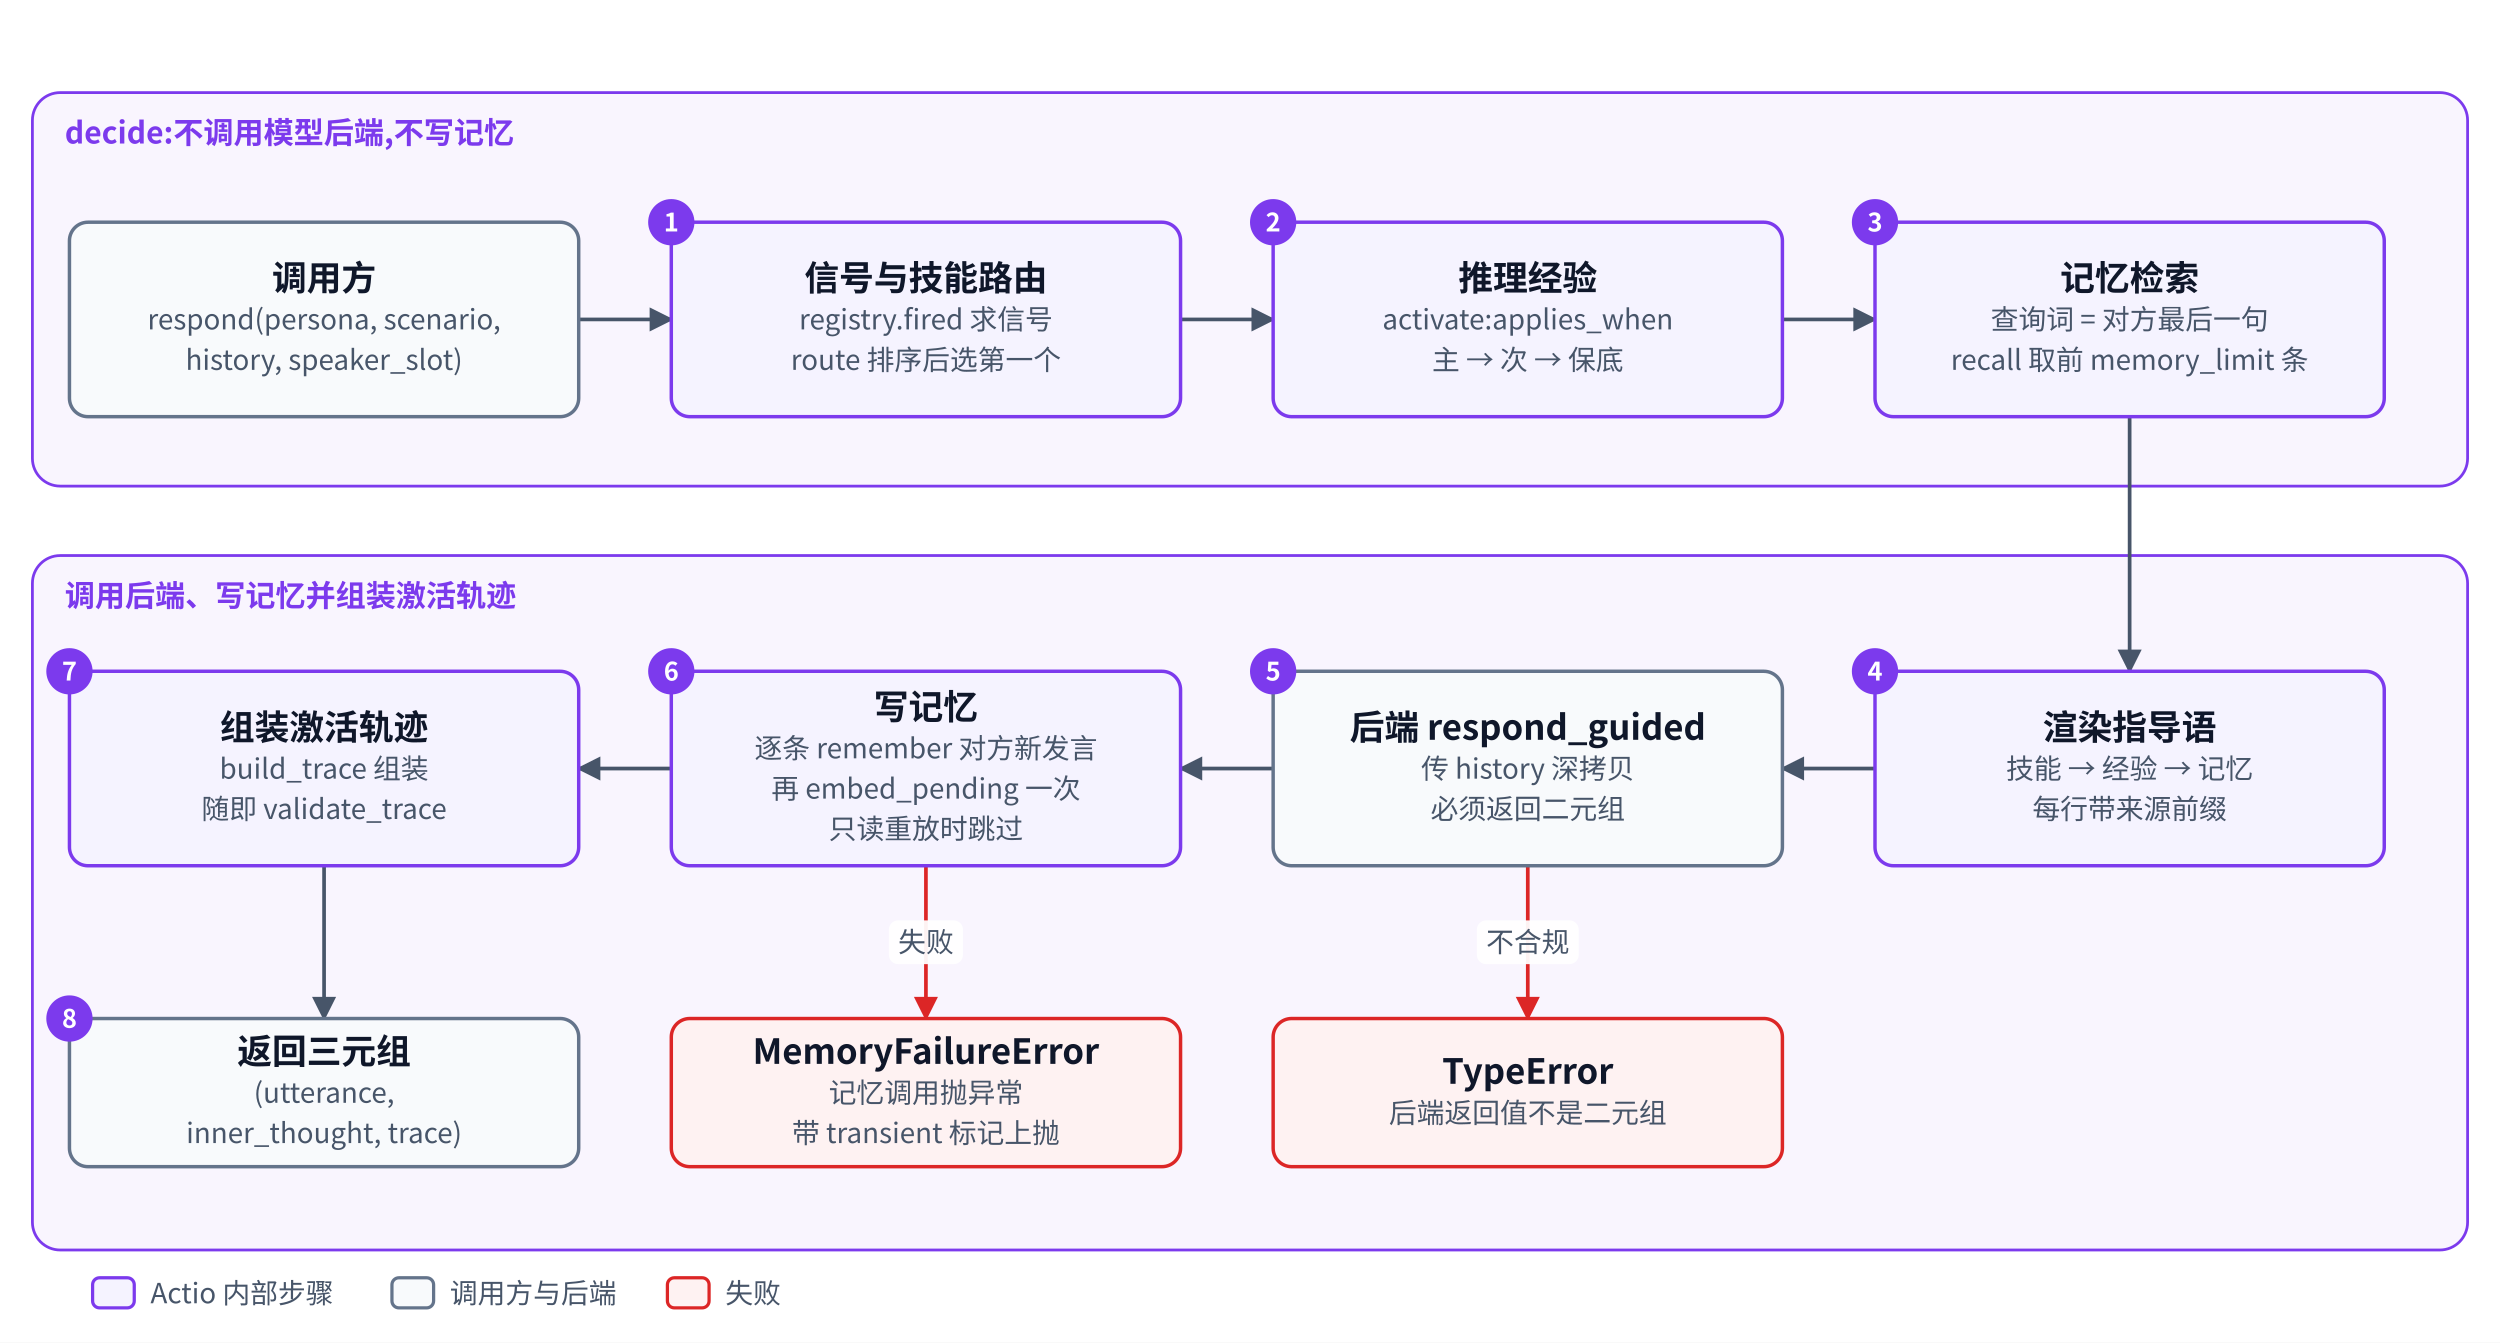
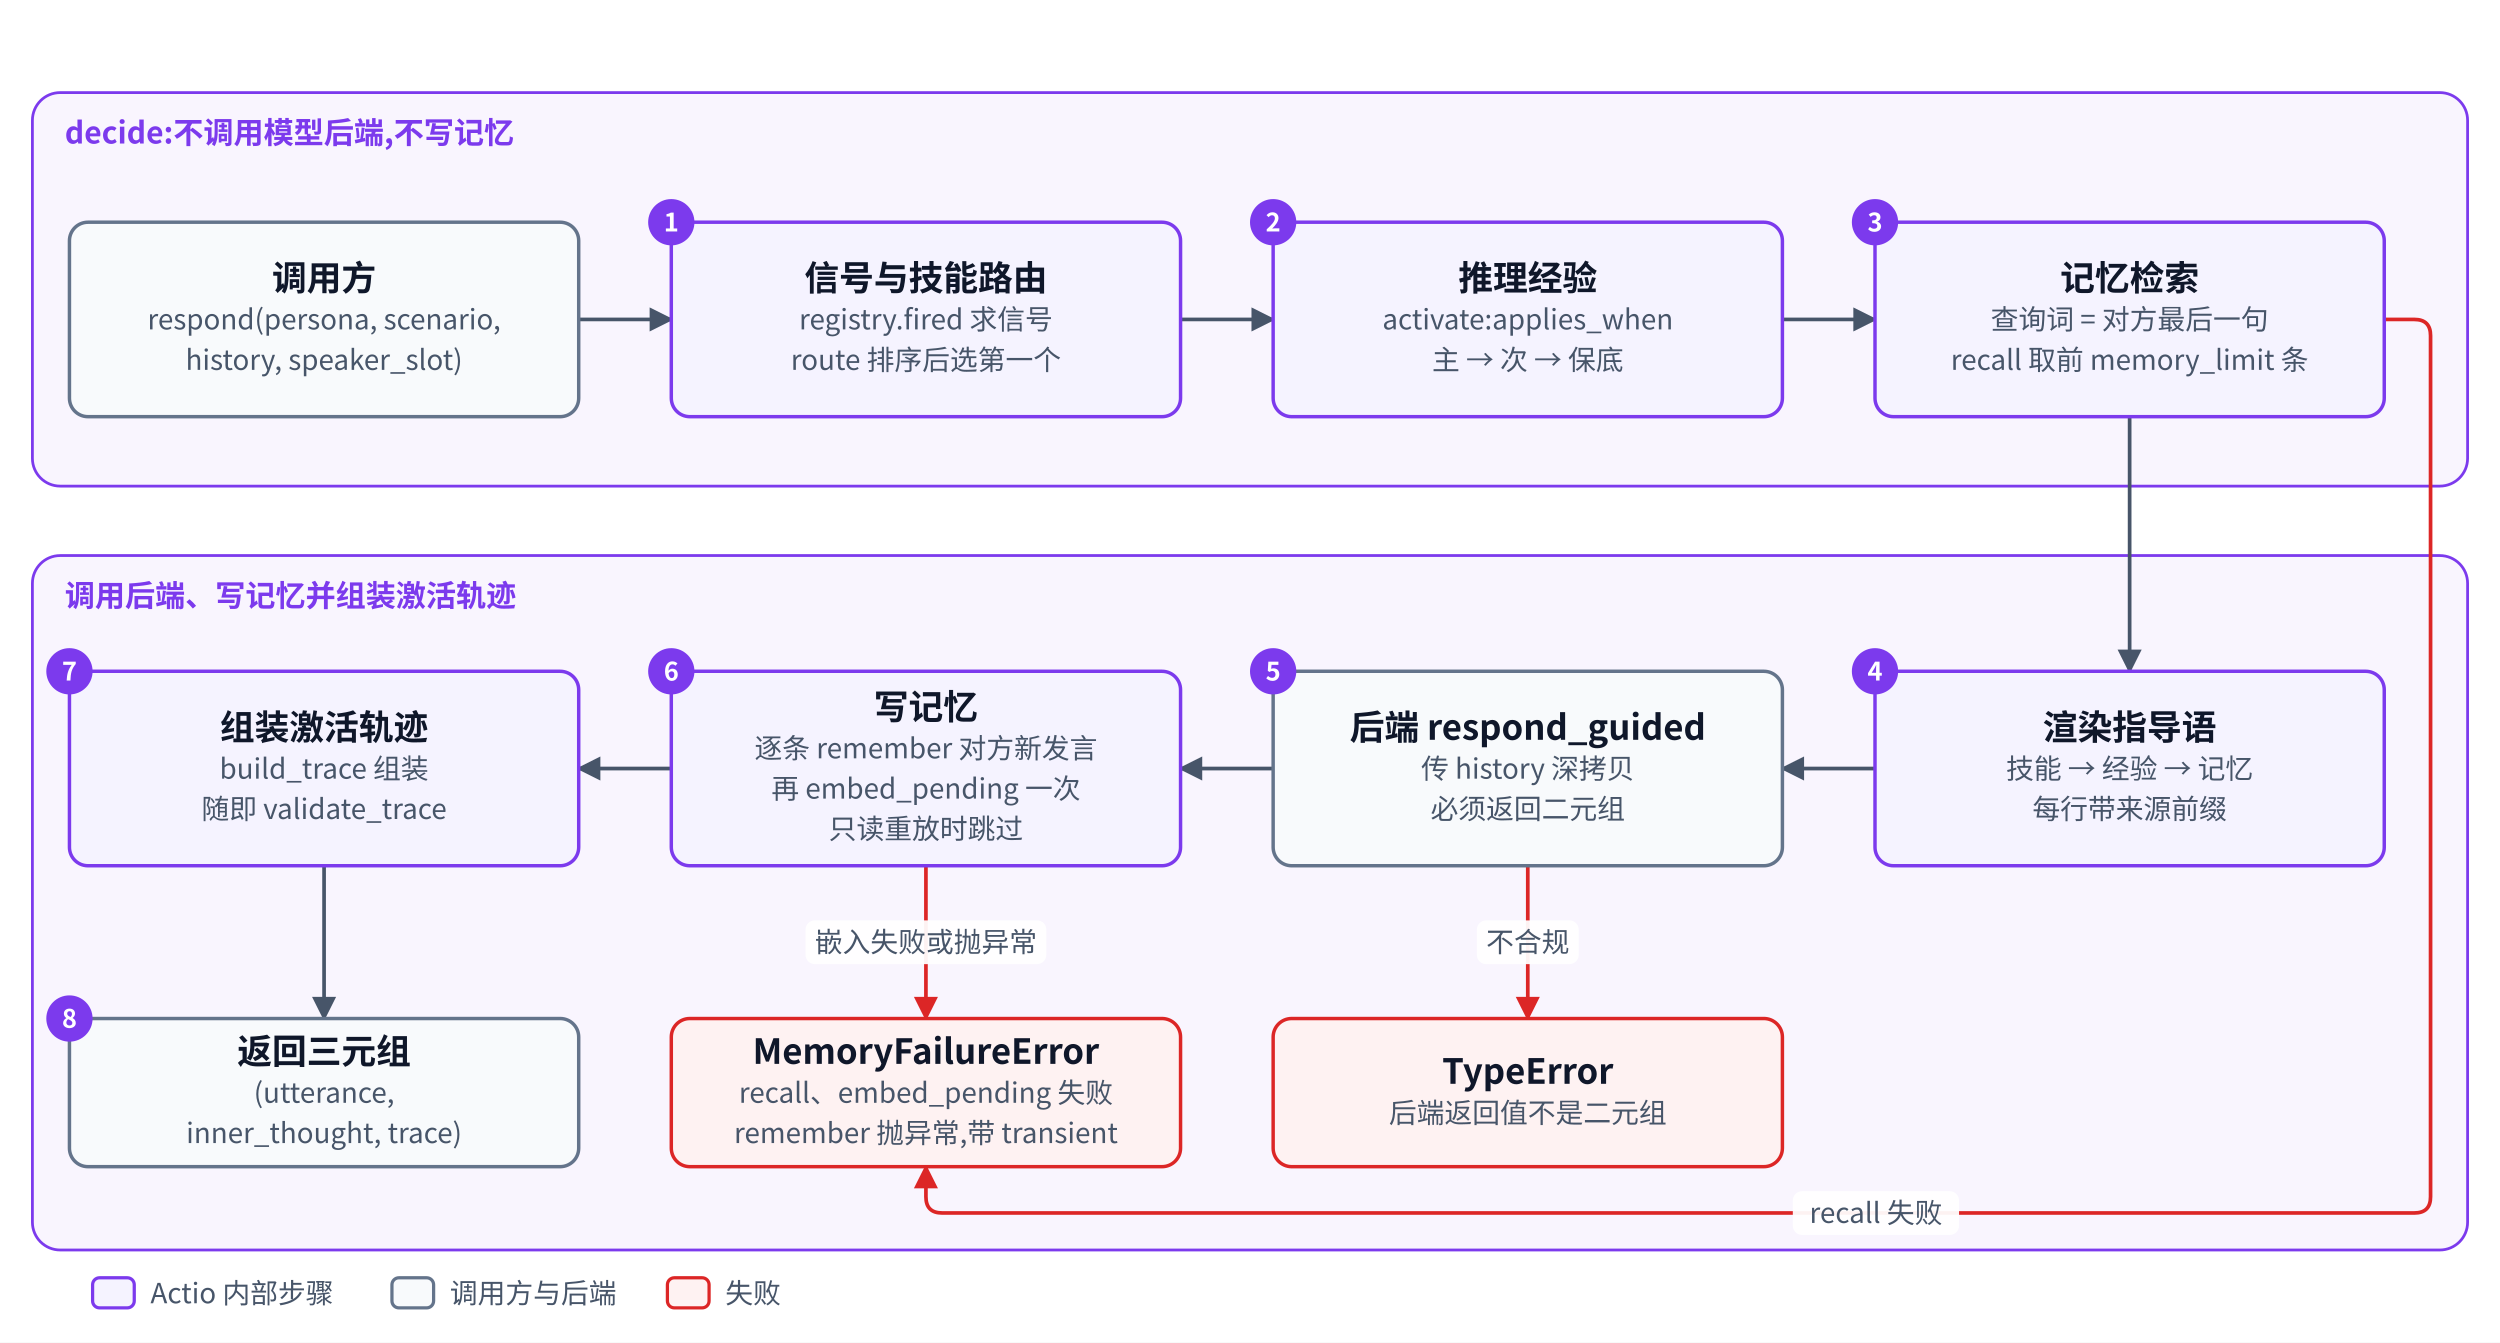
<svg xmlns="http://www.w3.org/2000/svg" viewBox="0 0 1080 580" width="1080" height="580" role="img" aria-labelledby="t d" font-family="-apple-system,BlinkMacSystemFont,'PingFang SC','Hiragino Sans GB','Noto Sans CJK SC','Microsoft YaHei','Segoe UI',Helvetica,Arial,sans-serif">
  <defs>
    <marker id="ah0" viewBox="0 0 10 10" refX="9" refY="5" markerWidth="6.5" markerHeight="6.5" orient="auto-start-reverse">
      <path d="M0,0 L10,5 L0,10 z" fill="#475569" />
    </marker>
    <marker id="ah1" viewBox="0 0 10 10" refX="9" refY="5" markerWidth="6.5" markerHeight="6.5" orient="auto-start-reverse">
      <path d="M0,0 L10,5 L0,10 z" fill="#dc2626" />
    </marker>
  </defs>
  <rect width="1080" height="580" fill="#ffffff" />
  <rect x="14" y="40" width="1052" height="170" rx="12" fill="#7c3aed" fill-opacity="0.05" stroke="#7c3aed" stroke-width="1.2" />
  <text x="28" y="62" text-anchor="start" font-size="13" font-weight="700" fill="#7c3aed">decide:不调用模型后端,不写记忆</text>
  <rect x="14" y="240" width="1052" height="300" rx="12" fill="#7c3aed" fill-opacity="0.05" stroke="#7c3aed" stroke-width="1.2" />
  <text x="28" y="262" text-anchor="start" font-size="13" font-weight="700" fill="#7c3aed">调用后端、写记忆并组装激活轨迹</text>
  <path d="M250.0,138.0 L290.0,138.0" fill="none" stroke="#475569" stroke-width="1.6" stroke-linejoin="round" stroke-linecap="round" marker-end="url(#ah0)" />
  <path d="M510.0,138.0 L550.0,138.0" fill="none" stroke="#475569" stroke-width="1.6" stroke-linejoin="round" stroke-linecap="round" marker-end="url(#ah0)" />
  <path d="M770.0,138.0 L810.0,138.0" fill="none" stroke="#475569" stroke-width="1.6" stroke-linejoin="round" stroke-linecap="round" marker-end="url(#ah0)" />
  <path d="M920.0,180.0 L920.0,290.0" fill="none" stroke="#475569" stroke-width="1.6" stroke-linejoin="round" stroke-linecap="round" marker-end="url(#ah0)" />
  <path d="M810.0,332.0 L770.0,332.0" fill="none" stroke="#475569" stroke-width="1.6" stroke-linejoin="round" stroke-linecap="round" marker-end="url(#ah0)" />
  <path d="M550.0,332.0 L510.0,332.0" fill="none" stroke="#475569" stroke-width="1.6" stroke-linejoin="round" stroke-linecap="round" marker-end="url(#ah0)" />
  <path d="M290.0,332.0 L250.0,332.0" fill="none" stroke="#475569" stroke-width="1.6" stroke-linejoin="round" stroke-linecap="round" marker-end="url(#ah0)" />
  <path d="M140.0,374.0 L140.0,440.0" fill="none" stroke="#475569" stroke-width="1.6" stroke-linejoin="round" stroke-linecap="round" marker-end="url(#ah0)" />
  <path d="M660.0,374.0 L660.0,440.0" fill="none" stroke="#dc2626" stroke-width="1.6" stroke-linejoin="round" stroke-linecap="round" marker-end="url(#ah1)" />
  <path d="M400.0,374.0 L400.0,440.0" fill="none" stroke="#dc2626" stroke-width="1.6" stroke-linejoin="round" stroke-linecap="round" marker-end="url(#ah1)" />
+   <path d="M1030.0,138.0 L1043.0,138.0 Q1050.0,138.0 1050.0,145.0 L1050.0,517.0 Q1050.0,524.0 1043.0,524.0 L407.0,524.0 Q400.0,524.0 400.0,517.0 L400.0,504.0" fill="none" stroke="#dc2626" stroke-width="1.6" stroke-linejoin="round" stroke-linecap="round" marker-end="url(#ah1)" />
  <rect x="30" y="96" width="220" height="84" rx="8" fill="#f8fafc" stroke="#64748b" stroke-width="1.5" />
  <text x="140.0" y="125.5" text-anchor="middle" font-size="15" font-weight="700" fill="#0f172a">调用方</text>
  <text x="140.0" y="142.3" text-anchor="middle" font-size="12" fill="#475569">respond(persona, scenario,</text>
  <text x="140.0" y="159.8" text-anchor="middle" font-size="12" fill="#475569">history, speaker_slot)</text>
  <rect x="290" y="96" width="220" height="84" rx="8" fill="#f5f3ff" stroke="#7c3aed" stroke-width="1.5" />
  <text x="400.0" y="125.5" text-anchor="middle" font-size="15" font-weight="700" fill="#0f172a">信号与技能路由</text>
  <text x="400.0" y="142.3" text-anchor="middle" font-size="12" fill="#475569">registry.fired 求信号</text>
  <text x="400.0" y="159.8" text-anchor="middle" font-size="12" fill="#475569">route 排序后选第一个</text>
  <rect x="550" y="96" width="220" height="84" rx="8" fill="#f5f3ff" stroke="#7c3aed" stroke-width="1.5" />
  <text x="660.0" y="125.5" text-anchor="middle" font-size="15" font-weight="700" fill="#0f172a">推理经验</text>
  <text x="660.0" y="142.3" text-anchor="middle" font-size="12" fill="#475569">activate:applies_when</text>
  <text x="660.0" y="159.8" text-anchor="middle" font-size="12" fill="#475569">主 → 次 → 保底</text>
  <rect x="810" y="96" width="220" height="84" rx="8" fill="#f5f3ff" stroke="#7c3aed" stroke-width="1.5" />
  <text x="920.0" y="125.5" text-anchor="middle" font-size="15" font-weight="700" fill="#0f172a">记忆检索</text>
  <text x="920.0" y="142.3" text-anchor="middle" font-size="12" fill="#475569">查询词 = 对方最后一句</text>
  <text x="920.0" y="159.8" text-anchor="middle" font-size="12" fill="#475569">recall 取前 memory_limit 条</text>
  <rect x="810" y="290" width="220" height="84" rx="8" fill="#f5f3ff" stroke="#7c3aed" stroke-width="1.5" />
  <text x="920.0" y="319.6" text-anchor="middle" font-size="15" font-weight="700" fill="#0f172a">渲染指导语</text>
  <text x="920.0" y="336.4" text-anchor="middle" font-size="12" fill="#475569">技能 → 经验 → 记忆</text>
  <text x="920.0" y="353.8" text-anchor="middle" font-size="12" fill="#475569">每行带来源前缀</text>
  <rect x="550" y="290" width="220" height="84" rx="8" fill="#f8fafc" stroke="#64748b" stroke-width="1.5" />
  <text x="660.0" y="319.6" text-anchor="middle" font-size="15" font-weight="700" fill="#0f172a">后端 respond_guided</text>
  <text x="660.0" y="336.4" text-anchor="middle" font-size="12" fill="#475569">传 history 深拷贝</text>
  <text x="660.0" y="353.8" text-anchor="middle" font-size="12" fill="#475569">必须返回二元组</text>
  <rect x="290" y="290" width="220" height="84" rx="8" fill="#f5f3ff" stroke="#7c3aed" stroke-width="1.5" />
  <text x="400.0" y="310.8" text-anchor="middle" font-size="15" font-weight="700" fill="#0f172a">写记忆</text>
  <text x="400.0" y="327.6" text-anchor="middle" font-size="12" fill="#475569">逐条 remember 对方新发言</text>
  <text x="400.0" y="345.0" text-anchor="middle" font-size="12" fill="#475569">再 embed_pending 一次</text>
  <text x="400.0" y="362.4" text-anchor="middle" font-size="12" fill="#475569">只读重放时跳过</text>
  <rect x="30" y="290" width="220" height="84" rx="8" fill="#f5f3ff" stroke="#7c3aed" stroke-width="1.5" />
  <text x="140.0" y="319.6" text-anchor="middle" font-size="15" font-weight="700" fill="#0f172a">组装激活轨迹</text>
  <text x="140.0" y="336.4" text-anchor="middle" font-size="12" fill="#475569">build_trace 组装</text>
  <text x="140.0" y="353.8" text-anchor="middle" font-size="12" fill="#475569">随即 validate_trace</text>
  <rect x="30" y="440" width="220" height="64" rx="8" fill="#f8fafc" stroke="#64748b" stroke-width="1.5" />
  <text x="140.0" y="459.6" text-anchor="middle" font-size="15" font-weight="700" fill="#0f172a">返回三元组</text>
  <text x="140.0" y="476.4" text-anchor="middle" font-size="12" fill="#475569">(utterance,</text>
  <text x="140.0" y="493.8" text-anchor="middle" font-size="12" fill="#475569">inner_thought, trace)</text>
  <rect x="550" y="440" width="220" height="64" rx="8" fill="#fef2f2" stroke="#dc2626" stroke-width="1.5" />
  <text x="660.0" y="468.2" text-anchor="middle" font-size="15" font-weight="700" fill="#0f172a">TypeError</text>
  <text x="660.0" y="485.1" text-anchor="middle" font-size="12" fill="#475569">后端返回值不是二元组</text>
  <rect x="290" y="440" width="220" height="64" rx="8" fill="#fef2f2" stroke="#dc2626" stroke-width="1.5" />
  <text x="400.0" y="459.6" text-anchor="middle" font-size="15" font-weight="700" fill="#0f172a">MemoryFailureError</text>
-   <text x="400.0" y="476.4" text-anchor="middle" font-size="12" fill="#475569">记忆调用抛异常</text>
-   <text x="400.0" y="493.8" text-anchor="middle" font-size="12" fill="#475569">带 transient 标记上抛</text>
+   <text x="400.0" y="476.4" text-anchor="middle" font-size="12" fill="#475569">recall、embed_pending 失败</text>
+   <text x="400.0" y="493.8" text-anchor="middle" font-size="12" fill="#475569">remember 抛异常,带 transient</text>
  <circle cx="290" cy="96" r="10" fill="#7c3aed" />
  <text x="290" y="100" text-anchor="middle" font-size="11" font-weight="700" fill="#ffffff">1</text>
  <circle cx="550" cy="96" r="10" fill="#7c3aed" />
  <text x="550" y="100" text-anchor="middle" font-size="11" font-weight="700" fill="#ffffff">2</text>
  <circle cx="810" cy="96" r="10" fill="#7c3aed" />
  <text x="810" y="100" text-anchor="middle" font-size="11" font-weight="700" fill="#ffffff">3</text>
  <circle cx="810" cy="290" r="10" fill="#7c3aed" />
  <text x="810" y="294" text-anchor="middle" font-size="11" font-weight="700" fill="#ffffff">4</text>
  <circle cx="550" cy="290" r="10" fill="#7c3aed" />
  <text x="550" y="294" text-anchor="middle" font-size="11" font-weight="700" fill="#ffffff">5</text>
  <circle cx="290" cy="290" r="10" fill="#7c3aed" />
  <text x="290" y="294" text-anchor="middle" font-size="11" font-weight="700" fill="#ffffff">6</text>
  <circle cx="30" cy="290" r="10" fill="#7c3aed" />
  <text x="30" y="294" text-anchor="middle" font-size="11" font-weight="700" fill="#ffffff">7</text>
  <circle cx="30" cy="440" r="10" fill="#7c3aed" />
  <text x="30" y="444" text-anchor="middle" font-size="11" font-weight="700" fill="#ffffff">8</text>
  <rect x="638.0" y="397.6" width="44.0" height="18.9" rx="4" fill="#ffffff" fill-opacity="0.94" />
  <text x="660.0" y="411.3" text-anchor="middle" font-size="12" fill="#475569">不合规</text>
-   <rect x="384.0" y="397.6" width="32.0" height="18.9" rx="4" fill="#ffffff" fill-opacity="0.94" />
-   <text x="400.0" y="411.3" text-anchor="middle" font-size="12" fill="#475569">失败</text>
+   <rect x="348.0" y="397.6" width="104.0" height="18.9" rx="4" fill="#ffffff" fill-opacity="0.94" />
+   <text x="400.0" y="411.3" text-anchor="middle" font-size="12" fill="#475569">嵌入失败或抛异常</text>
+   <rect x="774.5" y="514.6" width="71.8" height="18.9" rx="4" fill="#ffffff" fill-opacity="0.94" />
+   <text x="810.4" y="528.3" text-anchor="middle" font-size="12" fill="#475569">recall 失败</text>
  <rect x="40" y="552" width="18" height="13" rx="3" fill="#f5f3ff" stroke="#7c3aed" stroke-width="1.4" />
  <text x="65" y="563" font-size="12" fill="#475569">Actio 内部步骤</text>
  <rect x="169.32" y="552" width="18" height="13" rx="3" fill="#f8fafc" stroke="#64748b" stroke-width="1.4" />
  <text x="194.32" y="563" font-size="12" fill="#475569">调用方与后端</text>
  <rect x="288.32" y="552" width="18" height="13" rx="3" fill="#fef2f2" stroke="#dc2626" stroke-width="1.4" />
  <text x="313.32" y="563" font-size="12" fill="#475569">失败</text>
</svg>
